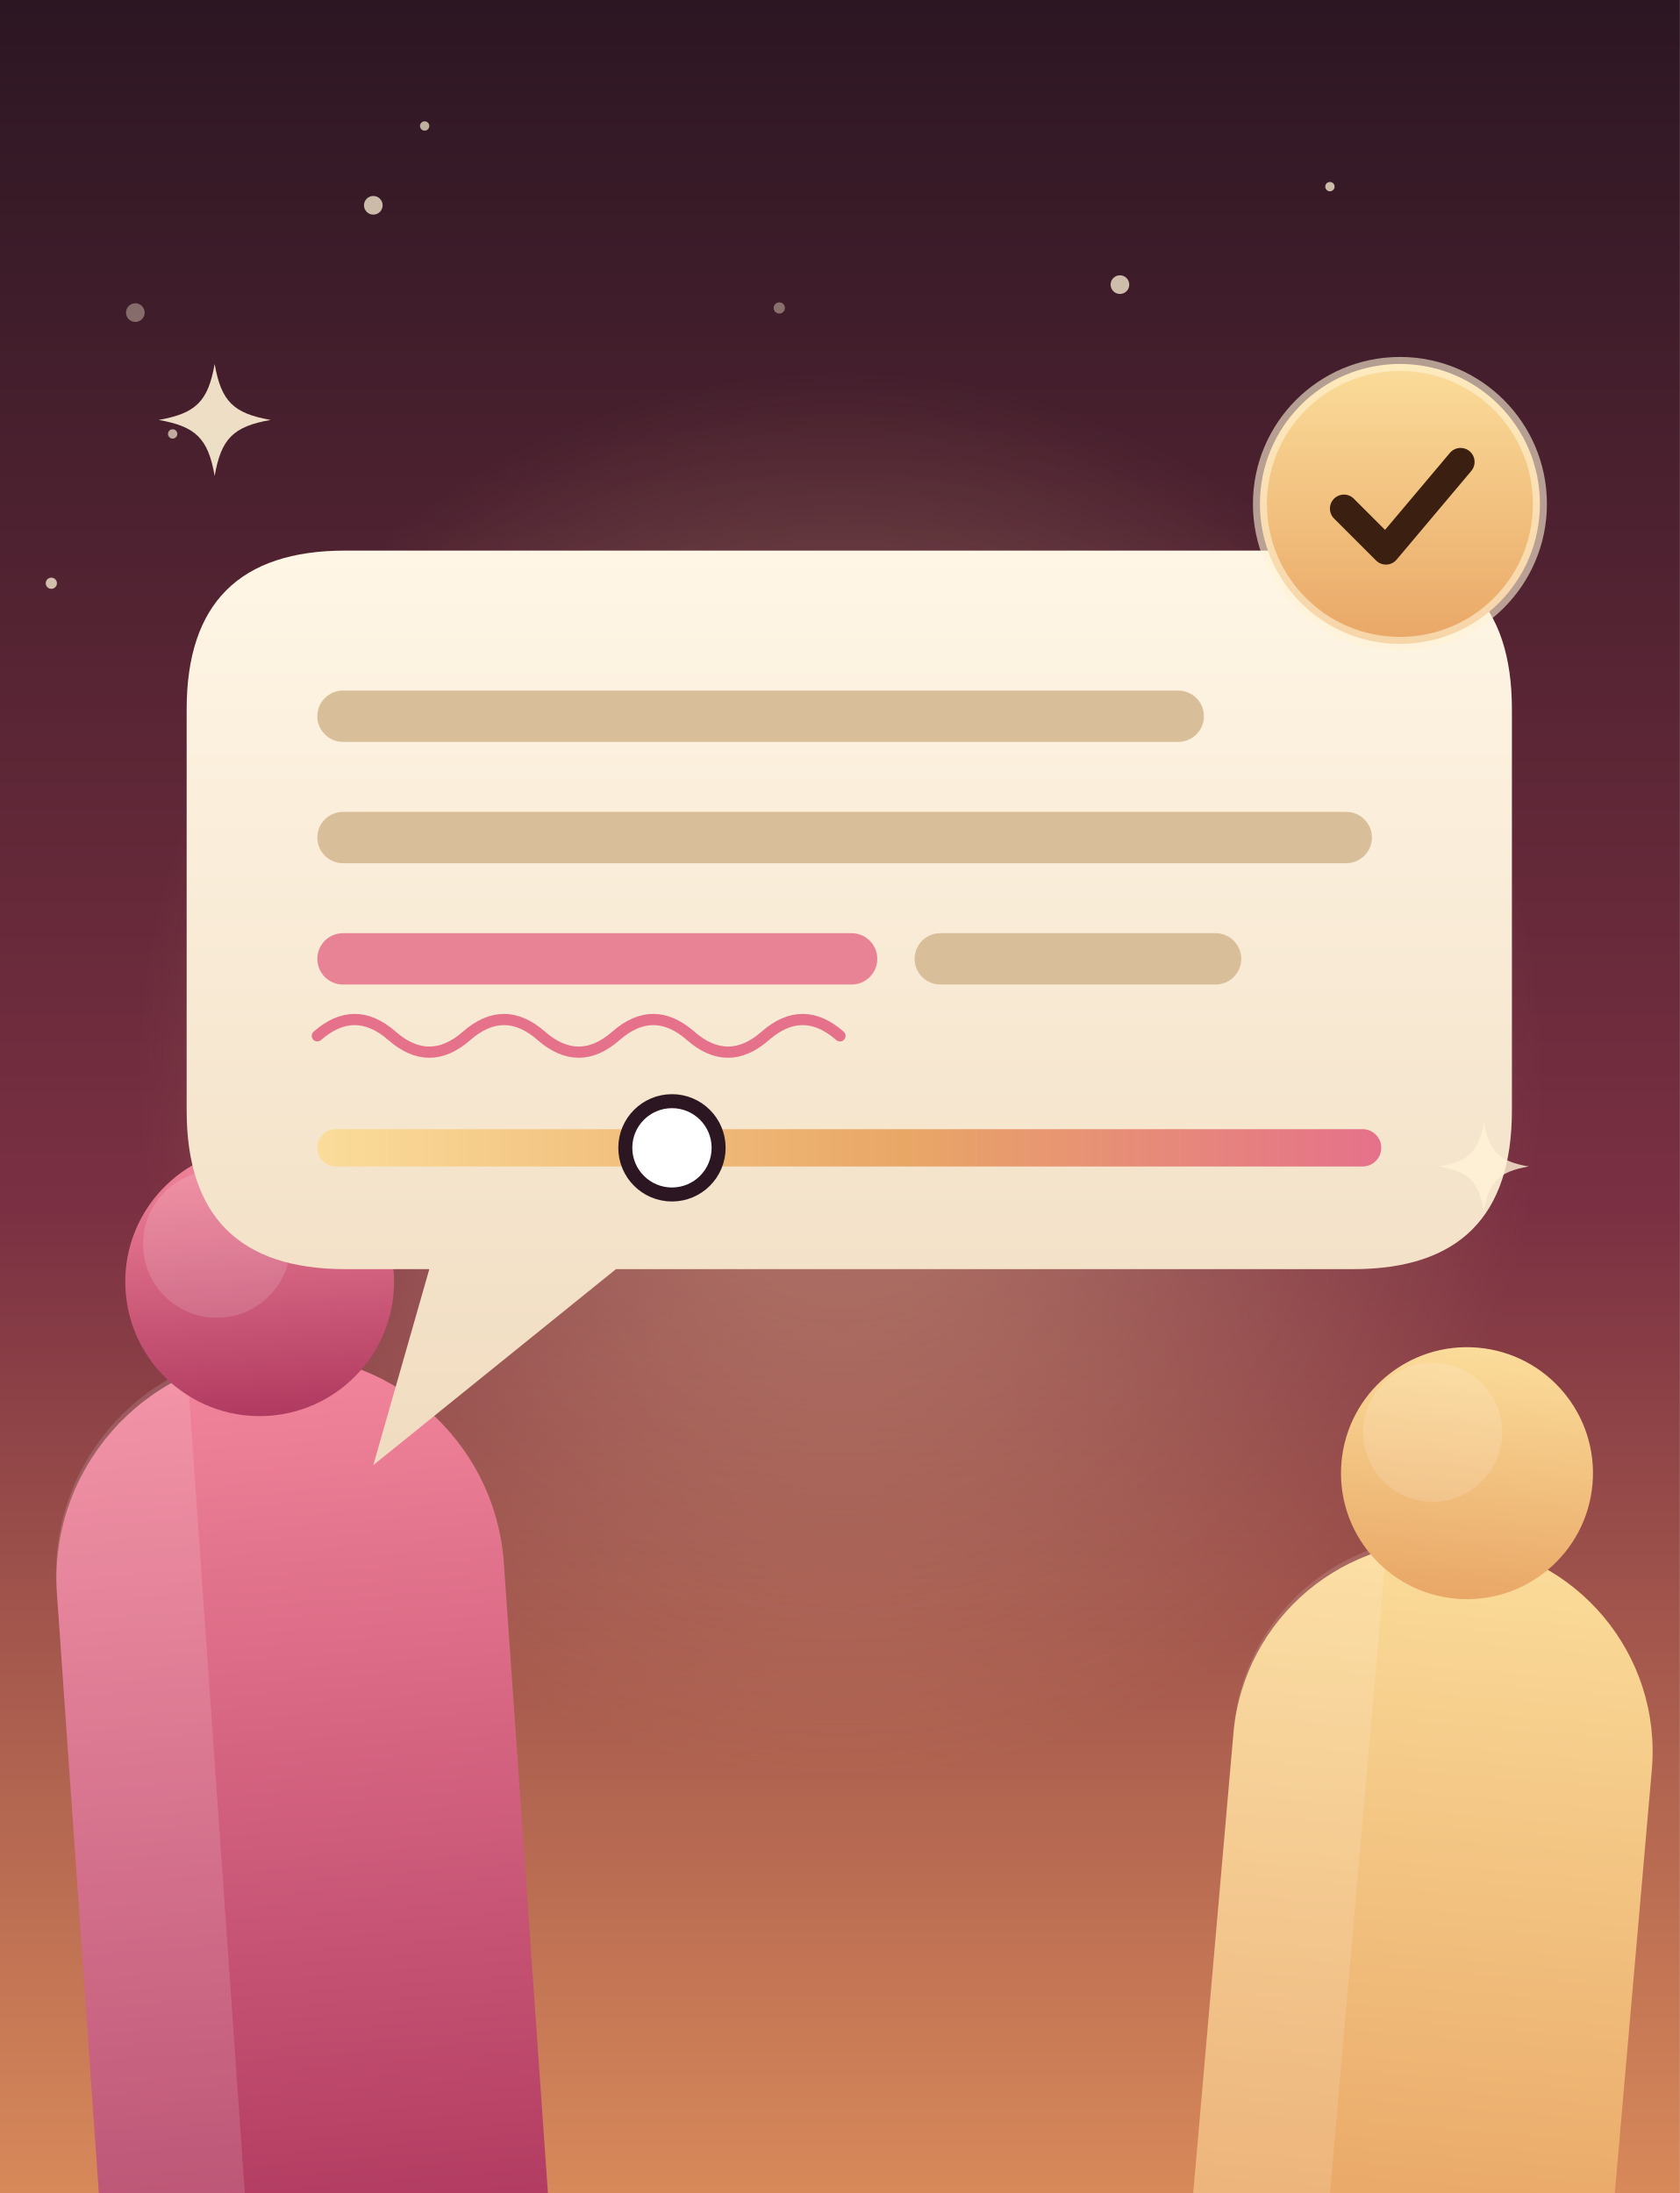
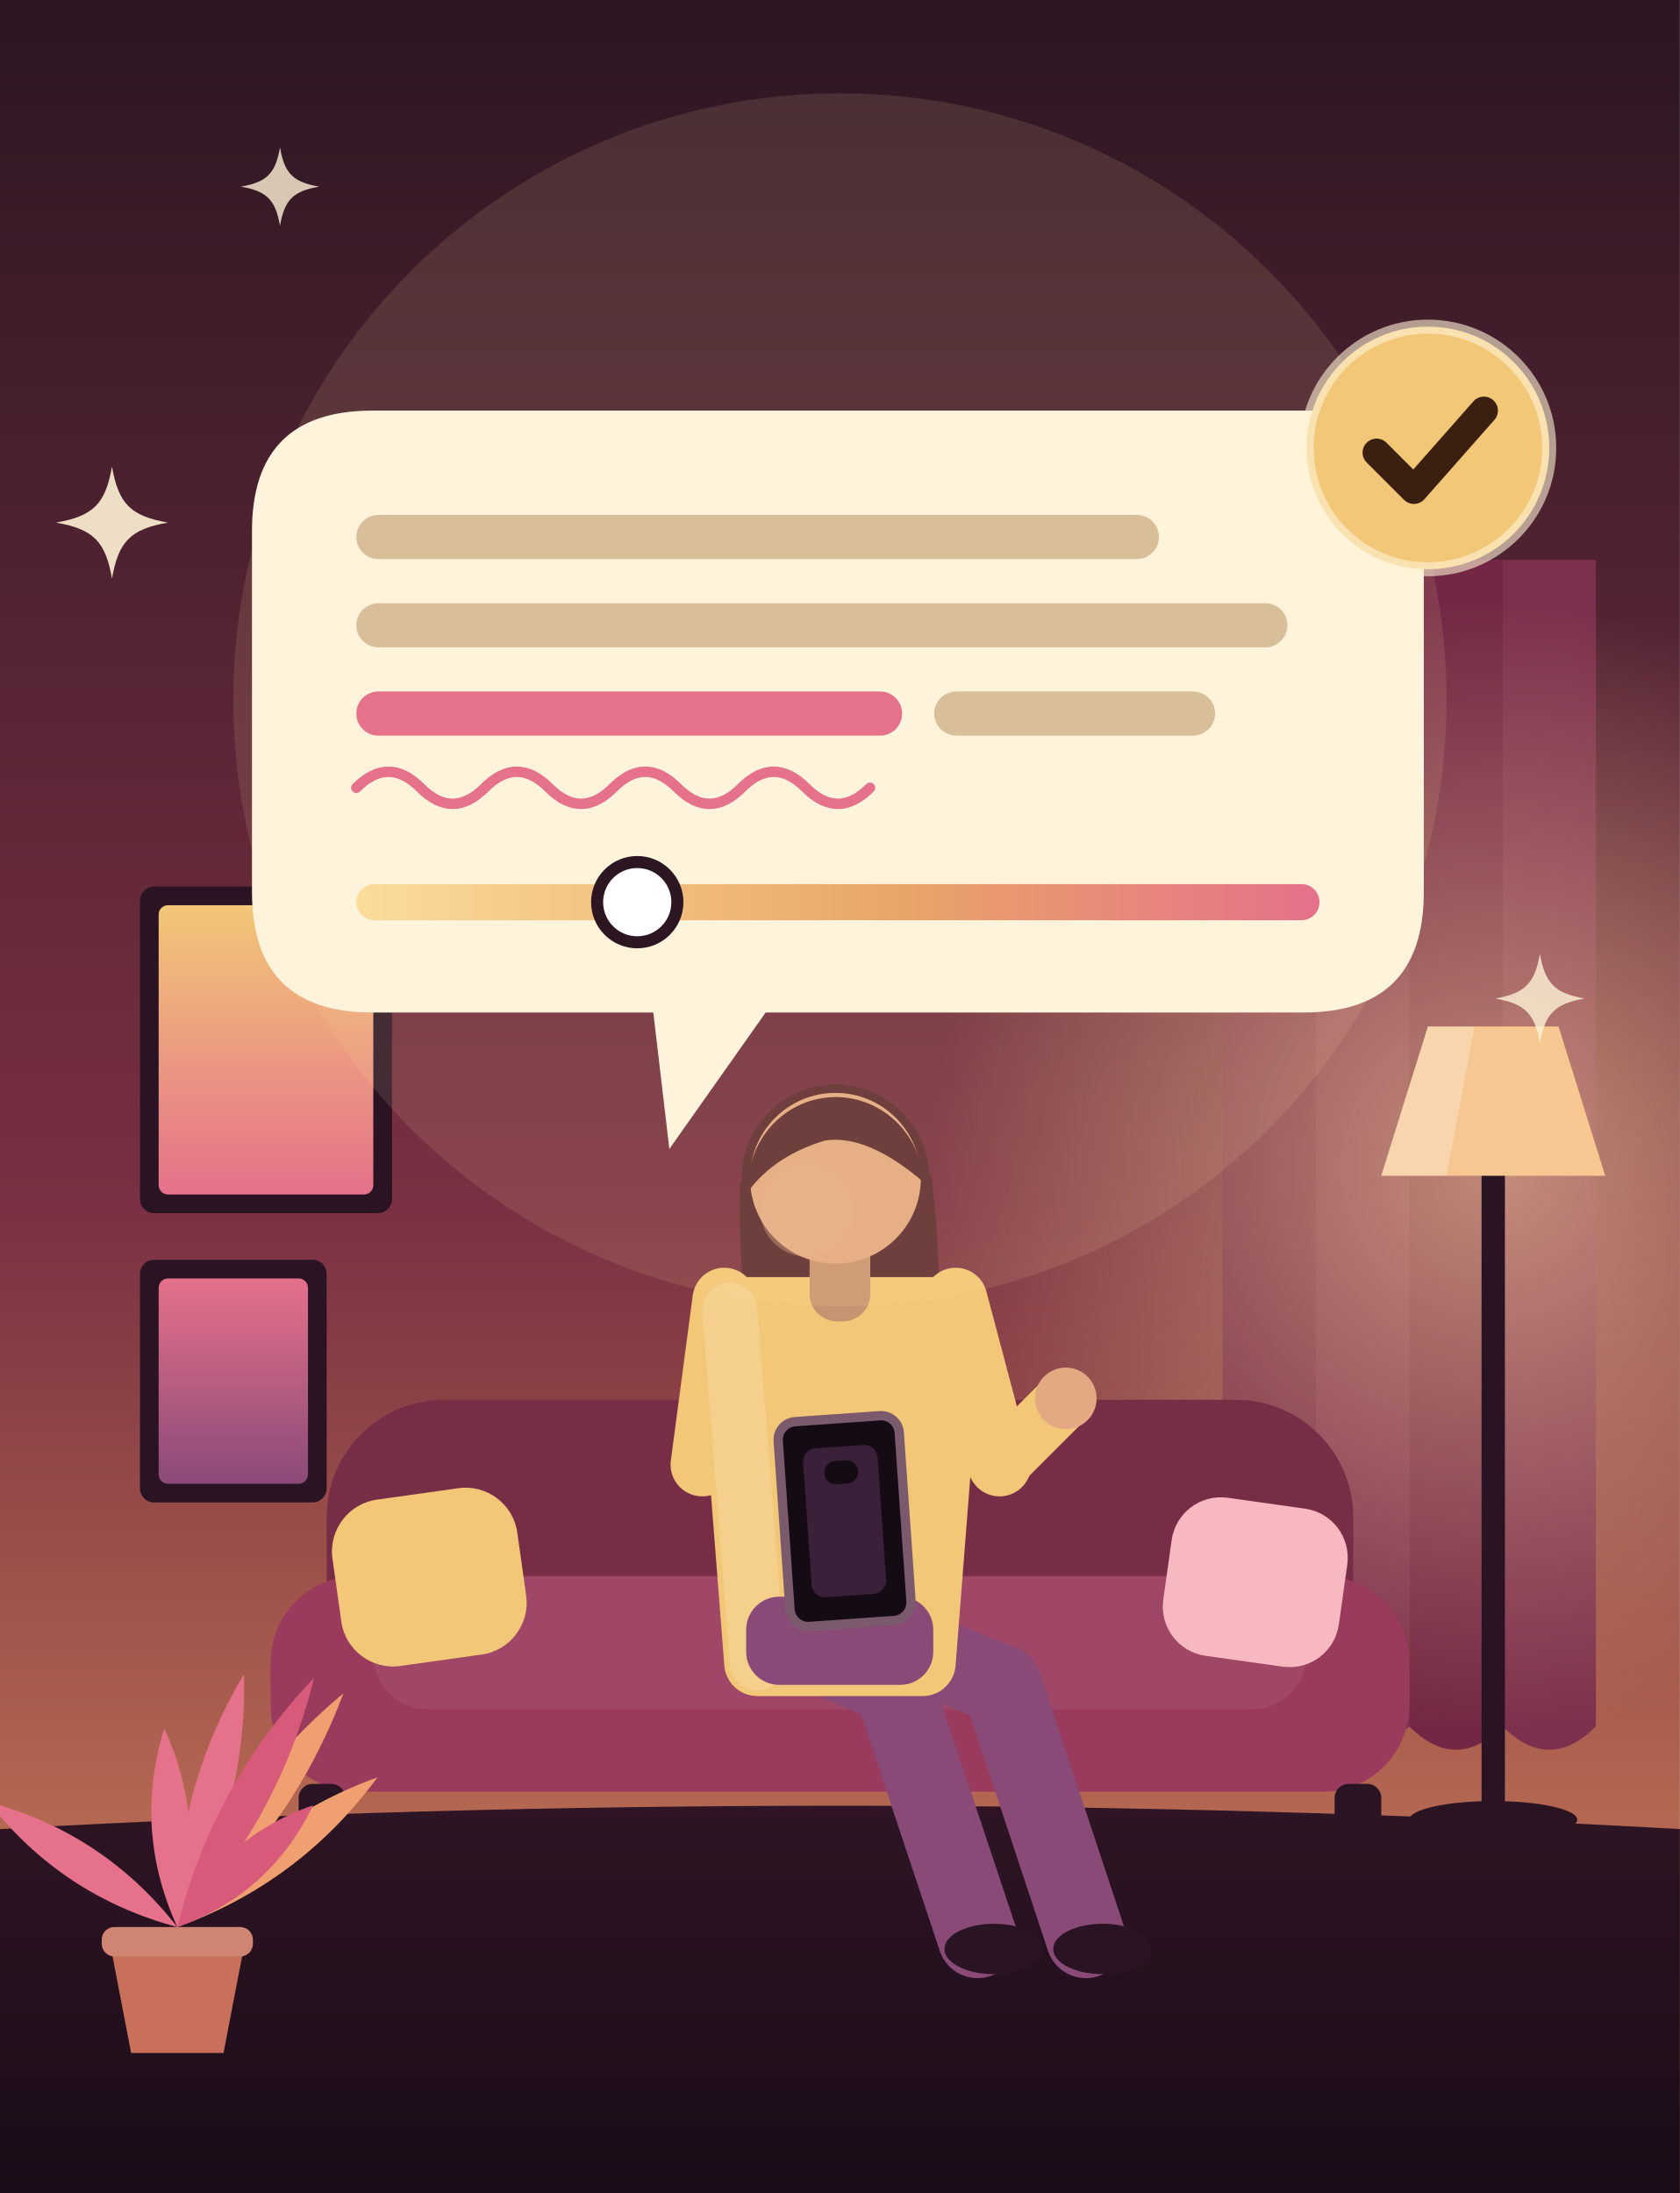
<svg xmlns="http://www.w3.org/2000/svg" viewBox="0 0 360 470" preserveAspectRatio="xMidYMid slice">
  <defs>
-     <linearGradient id="mg" x1="0" y1="0" x2="0" y2="1">
-       <stop offset="0" stop-color="#fbdc9a" />
-       <stop offset="1" stop-color="#e9a766" />
+     <linearGradient id="mbg" x1="0" y1="0" x2="0" y2="1">
+       <stop offset="0" stop-color="#2b1622" />
+       <stop offset=".55" stop-color="#7a3042" />
+       <stop offset="1" stop-color="#d98a5a" />
    </linearGradient>
-     <linearGradient id="mr" x1="0" y1="0" x2="0" y2="1">
-       <stop offset="0" stop-color="#f2859b" />
-       <stop offset="1" stop-color="#b03a60" />
-     </linearGradient>
-     <linearGradient id="mc" x1="0" y1="0" x2="0" y2="1">
-       <stop offset="0" stop-color="#fff6e6" />
-       <stop offset="1" stop-color="#f0dcc0" />
-     </linearGradient>
-     <radialGradient id="mglow" cx="50%" cy="50%" r="50%">
-       <stop offset="0" stop-color="#ffd9a0" stop-opacity=".85" />
+   </defs>
+   <rect width="360" height="470" fill="url(#mbg)" />
+   <linearGradient id="mfl" x1="0" y1="0" x2="0" y2="1">
+     <stop offset="0" stop-color="#2e1424" />
+     <stop offset="1" stop-color="#1a0c18" />
+   </linearGradient>
+   <path d="M0 392 Q180 382 360 392 V470 H0Z" fill="url(#mfl)" />
+   <path d="M262.0 120 h20.0 v250 q-10.0 10 -20.0 0z" fill="#732744" />
+   <path d="M282.0 120 h20.0 v250 q-10.0 10 -20.0 0z" fill="#7d304d" />
+   <path d="M302.0 120 h20.0 v250 q-10.0 10 -20.0 0z" fill="#732744" />
+   <path d="M322.0 120 h20.0 v250 q-10.0 10 -20.0 0z" fill="#7d304d" />
+   <rect x="30" y="190" width="54" height="70" rx="3" fill="#2a1424" />
+   <linearGradient id="mp1" x1="0" y1="0" x2="0" y2="1">
+     <stop offset="0" stop-color="#f2c777" />
+     <stop offset="1" stop-color="#e5718a" />
+   </linearGradient>
+   <rect x="34" y="194" width="46" height="62" rx="2" fill="url(#mp1)" />
+   <rect x="30" y="270" width="40" height="52" rx="3" fill="#2a1424" />
+   <linearGradient id="mp2" x1="0" y1="0" x2="0" y2="1">
+     <stop offset="0" stop-color="#e5718a" />
+     <stop offset="1" stop-color="#8a4a78" />
+   </linearGradient>
+   <rect x="34" y="274" width="32" height="44" rx="2" fill="url(#mp2)" />
+   <circle cx="320" cy="250" r="120" fill="url(#mlg)" />
+   <defs>
+     <radialGradient id="mlg" cx="50%" cy="50%" r="50%">
+       <stop offset="0" stop-color="#ffd9a0" stop-opacity=".55" />
      <stop offset="1" stop-color="#ffd9a0" stop-opacity="0" />
    </radialGradient>
-     <radialGradient id="mrg" cx="50%" cy="50%" r="50%">
-       <stop offset="0" stop-color="#f2859b" stop-opacity=".8" />
-       <stop offset="1" stop-color="#f2859b" stop-opacity="0" />
-     </radialGradient>
-     <linearGradient id="mbeam" x1="0" y1="0" x2="0" y2="1">
-       <stop offset="0" stop-color="#ffe7b8" stop-opacity=".55" />
-       <stop offset="1" stop-color="#ffe7b8" stop-opacity=".02" />
-     </linearGradient>
-     <filter id="mblur">
-       <feGaussianBlur stdDeviation="8" />
-     </filter>
  </defs>
-   <linearGradient id="mbg" x1="0" y1="0" x2="0" y2="1">
-     <stop offset="0" stop-color="#2b1622" />
-     <stop offset=".55" stop-color="#7a3042" />
-     <stop offset="1" stop-color="#d98a5a" />
-   </linearGradient>
-   <rect width="360" height="470" fill="url(#mbg)" />
-   <circle cx="167" cy="66" r="1.2" fill="#fff3d6" opacity="0.39" />
-   <circle cx="240" cy="61" r="2.0" fill="#fff3d6" opacity="0.75" />
-   <circle cx="37" cy="93" r="1.0" fill="#fff3d6" opacity="0.66" />
-   <circle cx="68" cy="152" r="2.0" fill="#fff3d6" opacity="0.38" />
-   <circle cx="91" cy="27" r="1.0" fill="#fff3d6" opacity="0.69" />
-   <circle cx="140" cy="122" r="1.0" fill="#fff3d6" opacity="0.76" />
-   <circle cx="80" cy="44" r="2.0" fill="#fff3d6" opacity="0.74" />
-   <circle cx="273" cy="147" r="2.0" fill="#fff3d6" opacity="0.44" />
-   <circle cx="285" cy="40" r="1.0" fill="#fff3d6" opacity="0.74" />
-   <circle cx="29" cy="67" r="2.0" fill="#fff3d6" opacity="0.37" />
-   <circle cx="90" cy="120" r="1.0" fill="#fff3d6" opacity="0.78" />
-   <circle cx="11" cy="125" r="1.2" fill="#fff3d6" opacity="0.75" />
-   <circle cx="180" cy="230" r="150" fill="url(#mglow)" opacity=".55" />
-   <g transform="rotate(-4 70 480)">
-     <path d="M22.0 480 V338.0 A48.0 48.0 0 0 1 118.0 338.0 V480 Z" fill="url(#mr)" />
-     <path d="M22.0 480 V338.0 A48.0 48.0 0 0 1 53.2 291.9 L53.2 480 Z" fill="#fff" opacity=".13" />
-     <circle cx="70" cy="274.2" r="28.8" fill="url(#mr)" />
-     <circle cx="61.4" cy="265.5" r="15.8" fill="#fff" opacity=".14" />
+   <rect x="317.5" y="250" width="5" height="140" fill="#2a1424" />
+   <ellipse cx="320" cy="390" rx="18" ry="4" fill="#2a1424" />
+   <path d="M296 252 L306 220 H334 L344 252Z" fill="#f6c790" />
+   <path d="M296 252 L306 220 H316 L310 252Z" fill="#fff" opacity=".25" />
+   <rect x="70" y="300" width="220" height="67.2" rx="25.2" fill="#782d47" />
+   <rect x="58" y="337.8" width="244" height="46.2" rx="18.48" fill="#9a3a5c" />
+   <rect x="80" y="337.8" width="200" height="28.56" rx="11.76" fill="#a6516f" opacity=".55" />
+   <rect x="64" y="382.32" width="10" height="12" rx="3" fill="#2a1424" />
+   <rect x="286" y="382.32" width="10" height="12" rx="3" fill="#2a1424" />
+   <rect x="72" y="320" width="40" height="36.0" rx="11.2" fill="#f2c777" transform="rotate(-8 92.0 338.0)" />
+   <rect x="250" y="322" width="38" height="34.2" rx="10.64" fill="#f8b8c0" transform="rotate(8 269.0 339.1)" />
+   <g transform="translate(180 354) scale(1 1) translate(-180 -354)">
+     <g transform="rotate(0 180 354)">
+       <g transform="rotate(-3 180 270.8)">
+         <path d="M159.5 252.5 Q156.2 300.1 170.9 301.9 L189.1 301.9 Q203.8 300.1 200.5 252.5 Z" fill="#5b2a2e" />
+         <circle cx="180" cy="252.52" r="20.1" fill="#5b2a2e" />
+       </g>
+       <path d="M169.4 351.6 L191.4 361.1 L209.5 415.4" stroke="#8a4a78" stroke-width="17.1" fill="none" stroke-linecap="round" stroke-linejoin="round" />
+       <ellipse cx="213.0" cy="417.7" rx="10.6" ry="5.4" fill="#2a1424" />
+       <path d="M190.6 351.6 L214.7 361.1 L232.7 415.4" stroke="#8a4a78" stroke-width="17.1" fill="none" stroke-linecap="round" stroke-linejoin="round" />
+       <ellipse cx="236.3" cy="417.7" rx="10.6" ry="5.4" fill="#2a1424" />
+       <path d="M155.2 278.5 L150.5 313.9" stroke="#f2c777" stroke-width="13.6" fill="none" stroke-linecap="round" stroke-linejoin="round" />
+       <path d="M150.5 313.9 L176.5 295.0" stroke="#f2c777" stroke-width="12.4" fill="none" stroke-linecap="round" stroke-linejoin="round" />
+       <circle cx="176.5" cy="295.0" r="6.6" fill="#e3a982" />
+       <path d="M156.4 280.8 L203.6 280.8 L197.7 356.4 L162.3 356.4Z" fill="#f2c777" stroke="#f2c777" stroke-width="14.2" stroke-linejoin="round" />
+       <path d="M156.4 280.8 L162.3 356.4" stroke="#fff" stroke-opacity=".16" stroke-width="11.8" stroke-linecap="round" />
+       <rect x="159.9" y="342.2" width="40.1" height="18.9" rx="7.1" fill="#8a4a78" />
+       <path d="M204.8 278.5 L214.2 313.9" stroke="#f2c777" stroke-width="13.6" fill="none" stroke-linecap="round" stroke-linejoin="round" />
+       <path d="M214.2 313.9 L228.4 299.7" stroke="#f2c777" stroke-width="12.4" fill="none" stroke-linecap="round" stroke-linejoin="round" />
+       <circle cx="228.4" cy="299.7" r="6.6" fill="#e3a982" />
+       <rect x="173.5" y="262.0" width="13.0" height="21.2" rx="5.9" fill="#c79472" />
+       <g transform="rotate(-3 180 270.8)">
+         <circle cx="180" cy="252.5" r="18.3" fill="#e3a982" />
+         <circle cx="173.6" cy="258.9" r="10.1" fill="#e5b18e" opacity=".35" />
+         <path d="M161.2 254.3 A18.8 19.2 0 0 1 198.8 254.3 Q187.3 243.4 178.2 244.3 Q167.2 247.0 161.2 254.3Z" fill="#5b2a2e" />
+       </g>
+     </g>
  </g>
-   <g transform="rotate(5 300 480)">
-     <path d="M255.0 480 V375.0 A45.0 45.0 0 0 1 345.0 375.0 V480 Z" fill="url(#mg)" />
-     <path d="M255.0 480 V375.0 A45.0 45.0 0 0 1 284.2 331.8 L284.2 480 Z" fill="#fff" opacity=".13" />
-     <circle cx="300" cy="315.1" r="27.0" fill="url(#mg)" />
-     <circle cx="291.9" cy="307.0" r="14.9" fill="#fff" opacity=".14" />
+   <g transform="rotate(-4 181.0 326.0)">
+     <rect x="168" y="304" width="26" height="44" rx="3.9" fill="#150b14" stroke="#7a5a6c" stroke-width="2" />
+     <rect x="173" y="310" width="16" height="32" rx="2.86" fill="#3a2038" />
+     <rect x="177.36" y="313" width="7.28" height="5" rx="2.5" fill="#150b14" />
  </g>
-   <g transform="translate(40 118)">
-     <path d="M34 0 H250 Q284 0 284 34 V120 Q284 154 250 154 H92 L40 196 L52 154 H34 Q0 154 0 120 V34 Q0 0 34 0Z" fill="url(#mc)" />
-     <rect x="28" y="30" width="190" height="11" rx="5.5" fill="#d9bf99" />
-     <rect x="28" y="56" width="226" height="11" rx="5.5" fill="#d9bf99" />
-     <rect x="28" y="82" width="120" height="11" rx="5.5" fill="#e5718a" opacity=".85" />
-     <rect x="156" y="82" width="70" height="11" rx="5.5" fill="#d9bf99" />
-     <path d="M28 106 q8 -7 16 0 t16 0 t16 0 t16 0 t16 0 t16 0 t16 0" stroke="#e5718a" stroke-width="2.4" fill="none" stroke-linecap="round" transform="translate(0 -2)" />
-     <rect x="28" y="124" width="228" height="8" rx="4" fill="url(#mmeter)" />
+   <circle cx="180" cy="150" r="130" fill="#ffd9a0" opacity=".12" />
+   <g transform="translate(54 88) scale(.86)">
+     <path d="M30 0 H262 Q292 0 292 30 V120 Q292 150 262 150 H128 L104 184 L100 150 H30 Q0 150 0 120 V30 Q0 0 30 0Z" fill="#fff3dc" />
+     <rect x="26" y="26" width="200" height="11" rx="5.5" fill="#d9bf99" />
+     <rect x="26" y="48" width="232" height="11" rx="5.5" fill="#d9bf99" />
+     <rect x="26" y="70" width="136" height="11" rx="5.5" fill="#e5718a" />
+     <rect x="170" y="70" width="70" height="11" rx="5.5" fill="#d9bf99" />
+     <path d="M26 94 q8 -8 16 0 t16 0 t16 0 t16 0 t16 0 t16 0 t16 0 t16 0" stroke="#e5718a" stroke-width="2.6" fill="none" stroke-linecap="round" />
    <defs>
-       <linearGradient id="mmeter" x1="0" y1="0" x2="1" y2="0">
+       <linearGradient id="mmt" x1="0" y1="0" x2="1" y2="0">
        <stop offset="0" stop-color="#fbdc9a" />
        <stop offset=".55" stop-color="#e9a766" />
        <stop offset="1" stop-color="#e5718a" />
      </linearGradient>
    </defs>
-     <circle cx="104" cy="128" r="10" fill="#fff" stroke="#2b1622" stroke-width="3" />
+     <rect x="26" y="118" width="240" height="9" rx="4.5" fill="url(#mmt)" />
+     <circle cx="96" cy="122.5" r="10" fill="#fff" stroke="#2b1622" stroke-width="3" />
  </g>
-   <g transform="translate(300 108)">
-     <circle r="30" fill="url(#mg)" />
-     <circle r="30" fill="none" stroke="#fff3d6" stroke-width="3" opacity=".6" />
-     <path d="M-12 1 L-3 10 L13 -9" stroke="#3b1f10" stroke-width="6" fill="none" stroke-linecap="round" stroke-linejoin="round" />
+   <g transform="translate(306 96)">
+     <circle r="26" fill="#f2c777" />
+     <circle r="26" fill="none" stroke="#fff3d6" stroke-width="3" opacity=".6" />
+     <path d="M-11 1 L-3 9 L12 -8" stroke="#3b1f10" stroke-width="6" fill="none" stroke-linecap="round" stroke-linejoin="round" />
  </g>
-   <path d="M0-12C1.4-4 4-1.4 12 0 4 1.4 1.4 4 0 12-1.4 4-4 1.4-12 0-4-1.4-1.4-4 0-12Z" transform="translate(46 90) scale(1)" fill="#fff3d6" opacity="0.9" />
-   <path d="M0-12C1.4-4 4-1.4 12 0 4 1.4 1.4 4 0 12-1.4 4-4 1.4-12 0-4-1.4-1.4-4 0-12Z" transform="translate(318 250) scale(0.8)" fill="#fff3d6" opacity="0.8" />
+   <path d="M0-12C1.4-4 4-1.4 12 0 4 1.4 1.4 4 0 12-1.4 4-4 1.4-12 0-4-1.4-1.4-4 0-12Z" transform="translate(24 112) scale(1)" fill="#fff3d6" opacity="0.9" />
+   <path d="M0-12C1.4-4 4-1.4 12 0 4 1.4 1.4 4 0 12-1.4 4-4 1.4-12 0-4-1.4-1.4-4 0-12Z" transform="translate(330 214) scale(0.8)" fill="#fff3d6" opacity="0.8" />
+   <path d="M0-12C1.4-4 4-1.4 12 0 4 1.4 1.4 4 0 12-1.4 4-4 1.4-12 0-4-1.4-1.4-4 0-12Z" transform="translate(60 40) scale(0.7)" fill="#fff3d6" opacity="0.8" />
+   <path d="M23.6 416.6 H52.4 L47.9 440 H28.1Z" fill="#c8705a" />
+   <rect x="21.8" y="413.0" width="32.4" height="6.3" rx="2.7" fill="#d08572" />
+   <path d="M38 413.0 Q53.0 388.0 52.3 358.8 Q37.3 383.8 38 413.0Z" fill="#e5718a" />
+   <path d="M38 413.0 Q62.4 392.7 73.6 362.9 Q49.2 383.3 38 413.0Z" fill="#f0a070" />
+   <path d="M38 413.0 Q59.8 390.2 67.3 359.6 Q45.6 382.4 38 413.0Z" fill="#d85a7a" />
+   <path d="M38 413.0 Q22.2 392.8 -2.5 386.2 Q13.3 406.4 38 413.0Z" fill="#e5718a" />
+   <path d="M38 413.0 Q64.3 403.5 80.9 380.9 Q54.6 390.5 38 413.0Z" fill="#f0a070" />
+   <path d="M38 413.0 Q57.9 406.0 67.1 386.9 Q47.1 393.9 38 413.0Z" fill="#d85a7a" />
+   <path d="M38 413.0 Q44.7 391.2 35.2 370.4 Q28.5 392.2 38 413.0Z" fill="#e5718a" />
</svg>
